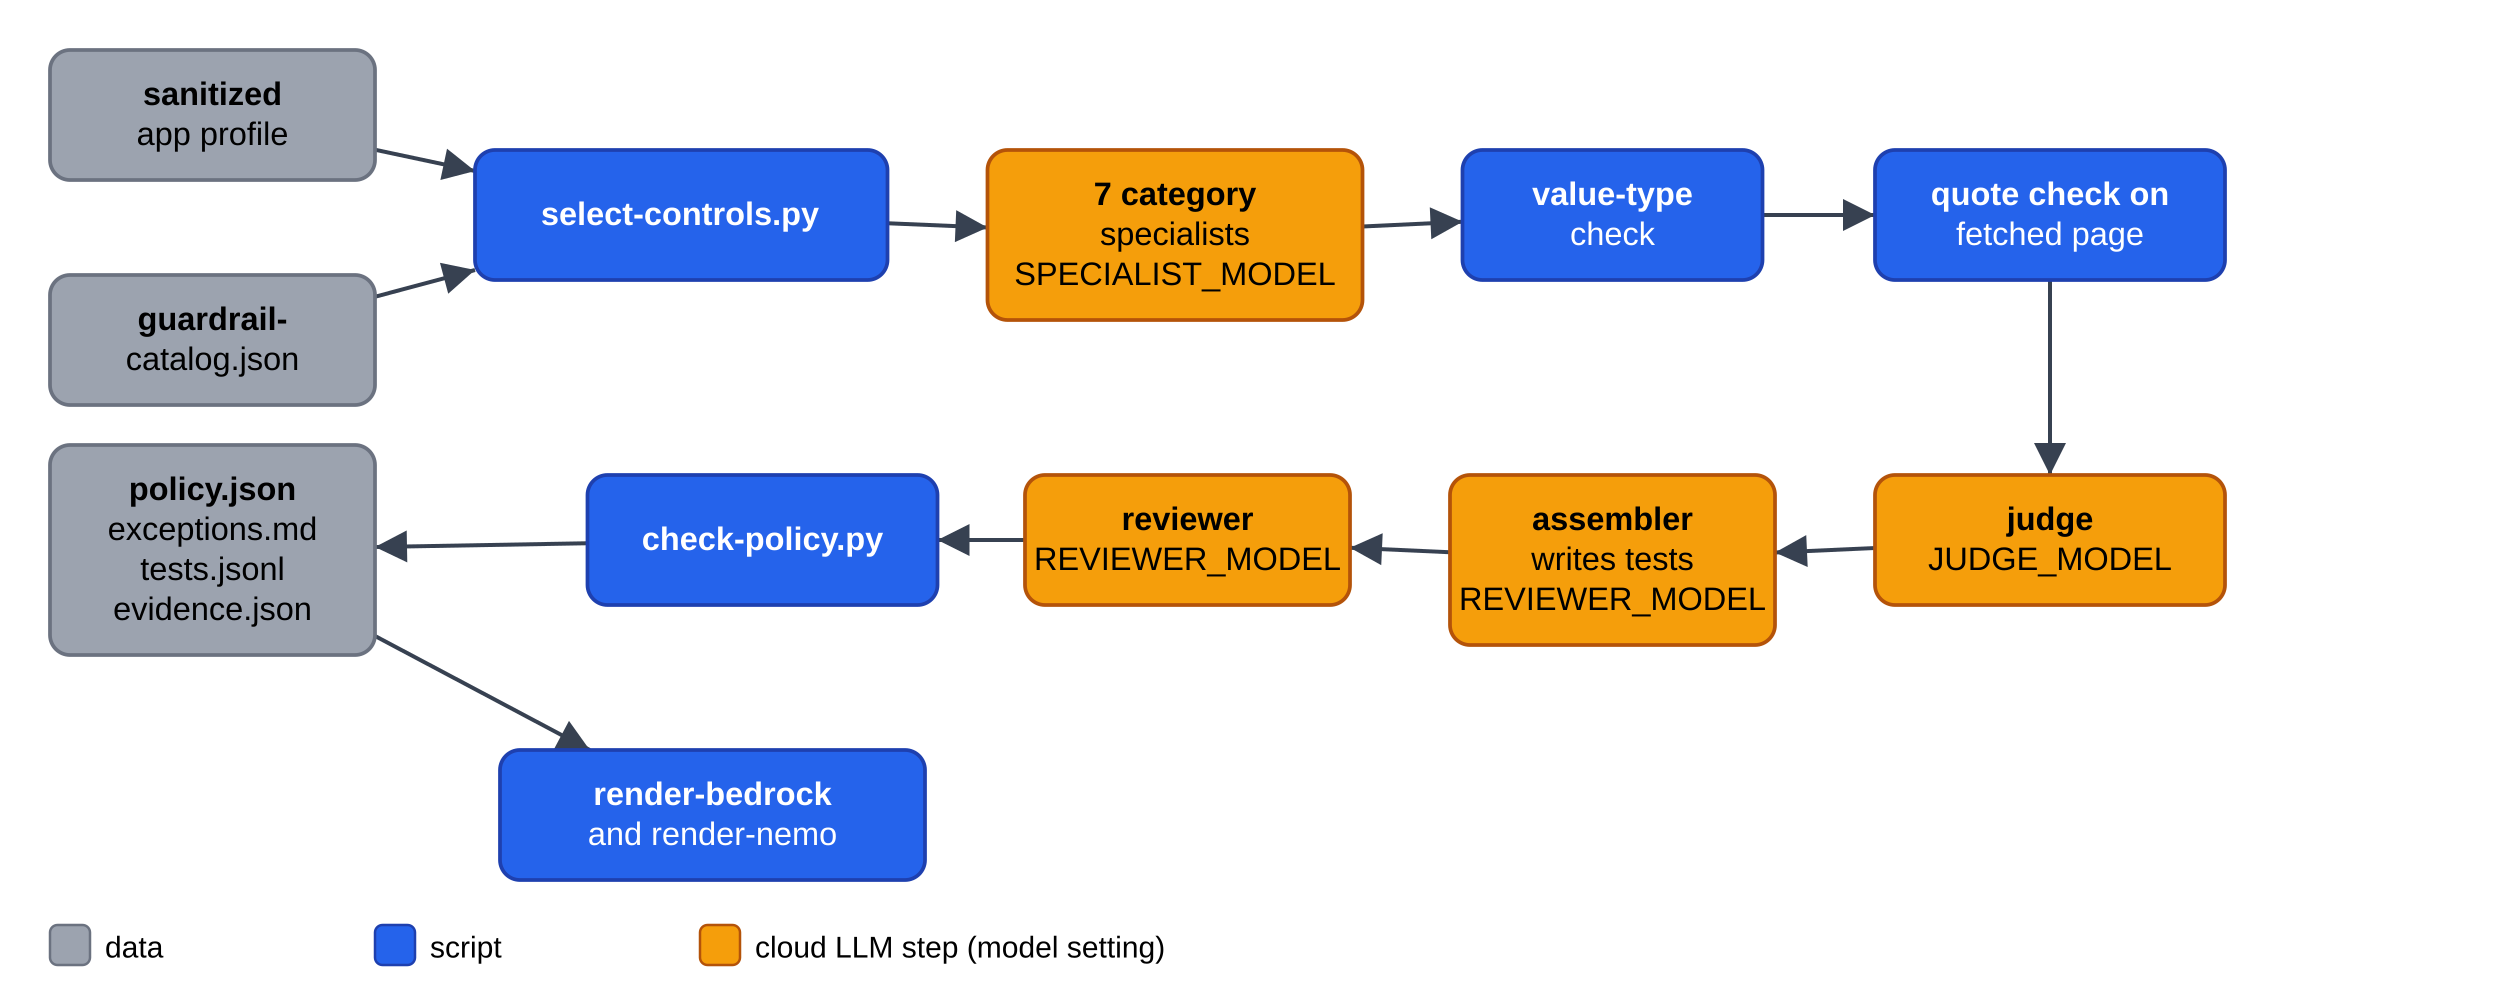
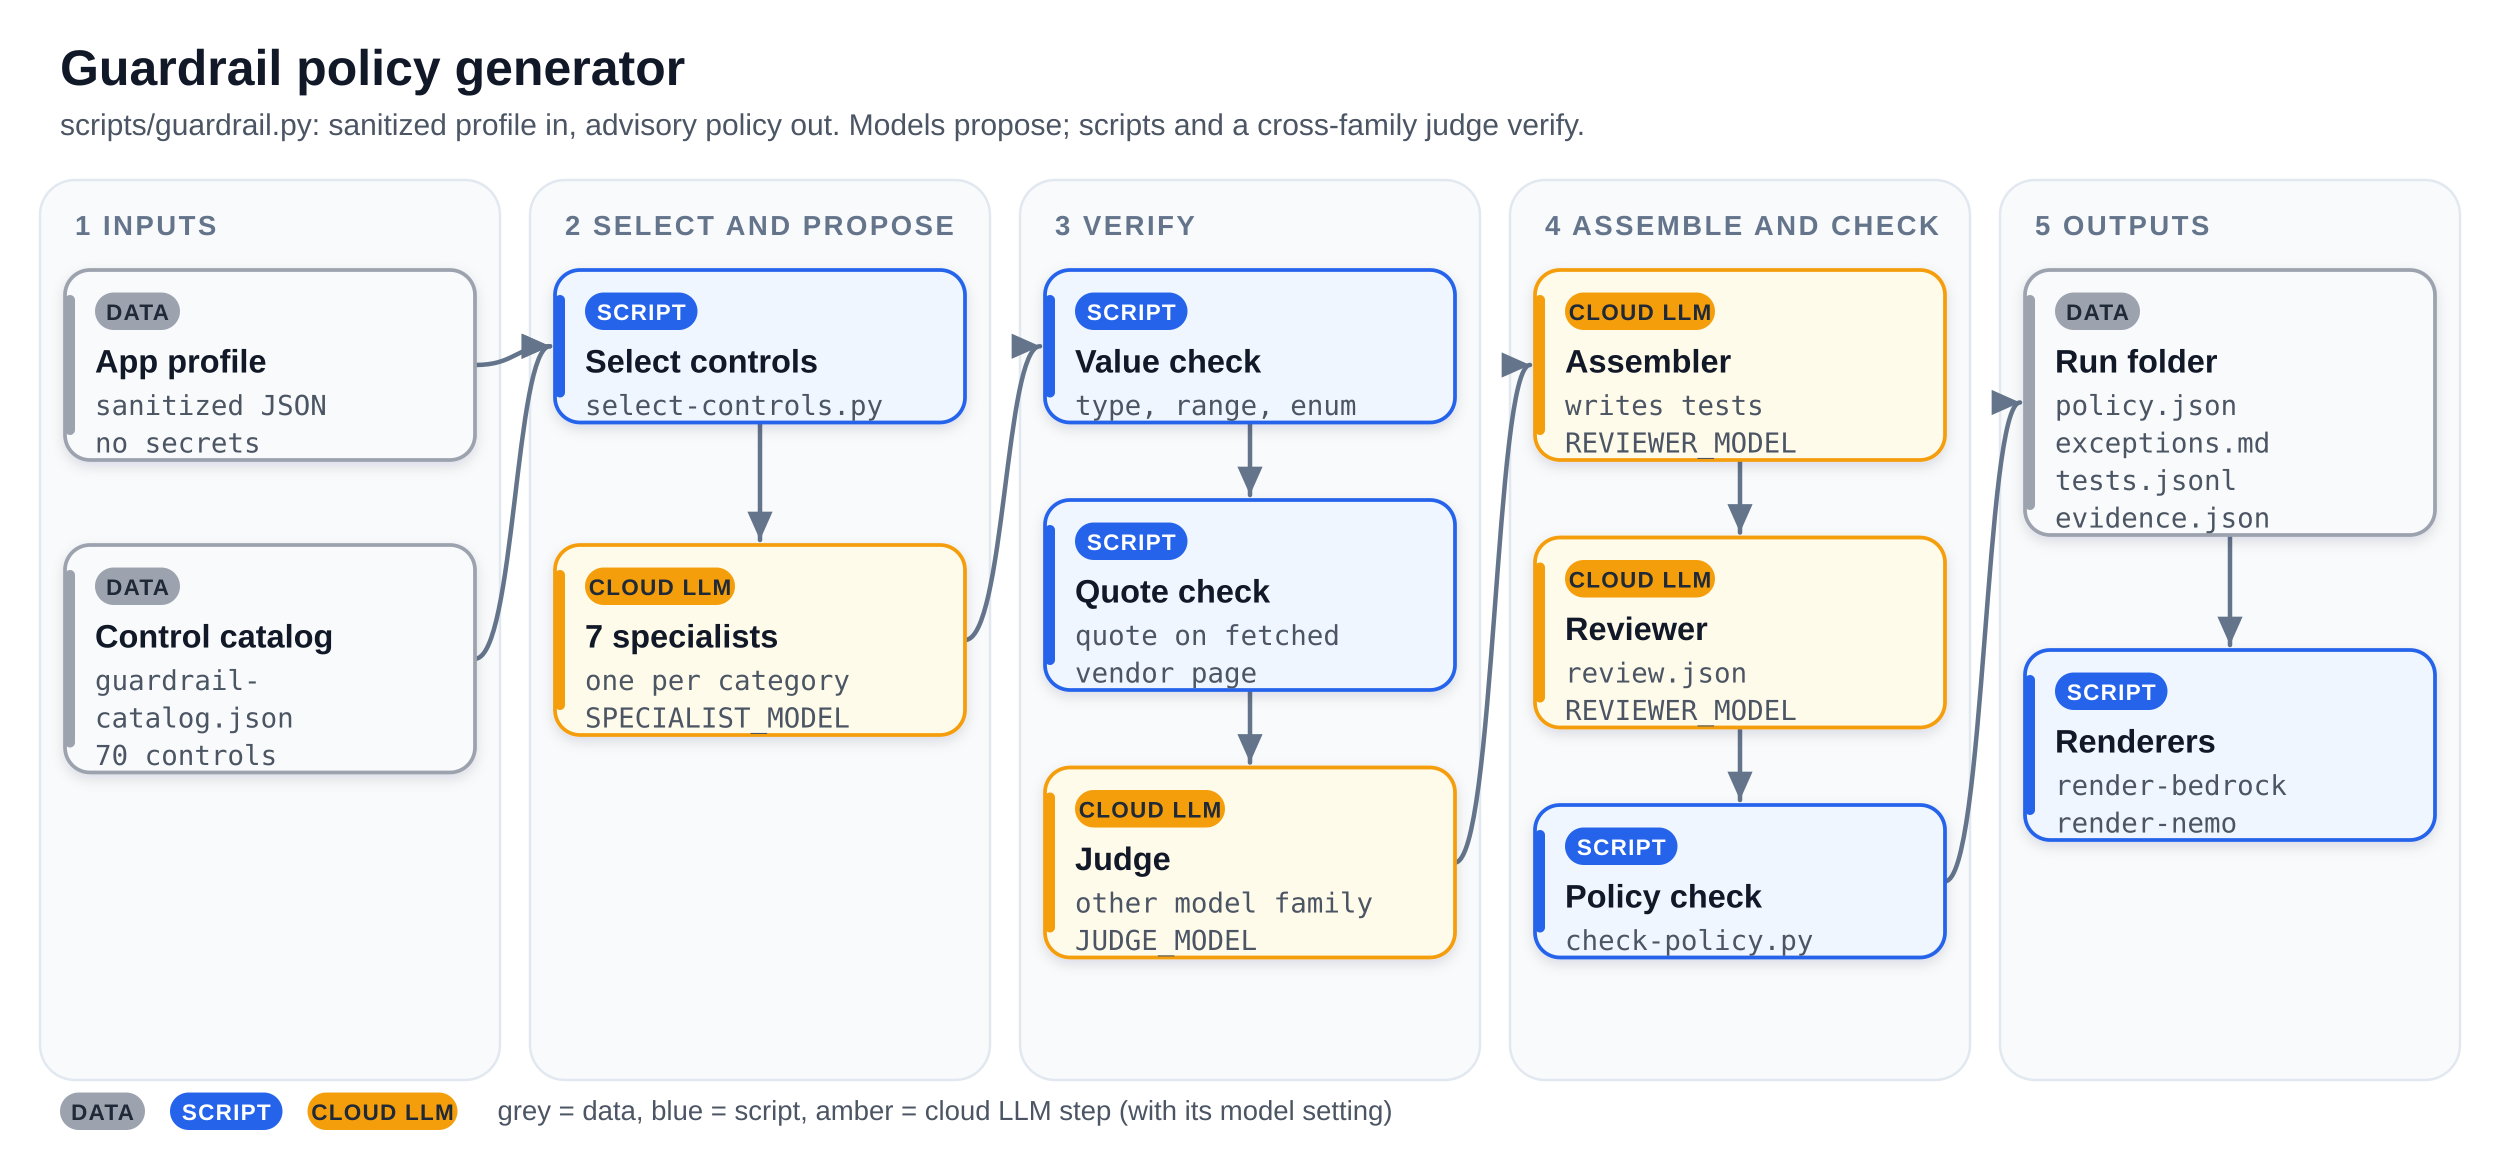
- <svg xmlns="http://www.w3.org/2000/svg" viewBox="0 0 1000 400" width="1000" height="400" role="img">
-   <rect x="0" y="0" width="1000" height="400" fill="#ffffff" />
+ <svg xmlns="http://www.w3.org/2000/svg" viewBox="0 0 1000 470" width="1000" height="470" role="img">
  <defs>
-     <marker id="arrow" viewBox="0 0 10 10" refX="10" refY="5" markerWidth="8" markerHeight="8" orient="auto-start-reverse">
-       <path d="M 0 0 L 10 5 L 0 10 z" fill="#374151" />
+     <filter id="shadow" x="-10%" y="-10%" width="120%" height="140%">
+       <feDropShadow dx="0" dy="2" stdDeviation="2.5" flood-color="#0f172a" flood-opacity="0.12" />
+     </filter>
+     <marker id="arrow" viewBox="0 0 10 10" refX="9" refY="5" markerWidth="7" markerHeight="7" orient="auto">
+       <path d="M 0 1 L 9 5 L 0 9 z" fill="#64748b" />
    </marker>
  </defs>
-   <line x1="150.0" y1="59.9" x2="190.0" y2="68.4" stroke="#374151" stroke-width="1.6" marker-end="url(#arrow)" />
-   <line x1="150.0" y1="118.7" x2="190.0" y2="108.0" stroke="#374151" stroke-width="1.6" marker-end="url(#arrow)" />
-   <line x1="355.0" y1="89.3" x2="395.0" y2="91.0" stroke="#374151" stroke-width="1.6" marker-end="url(#arrow)" />
-   <line x1="545.0" y1="90.6" x2="585.0" y2="88.7" stroke="#374151" stroke-width="1.6" marker-end="url(#arrow)" />
-   <line x1="705.0" y1="86.0" x2="750.0" y2="86.0" stroke="#374151" stroke-width="1.6" marker-end="url(#arrow)" />
-   <line x1="820.0" y1="112.0" x2="820.0" y2="190.0" stroke="#374151" stroke-width="1.6" marker-end="url(#arrow)" />
-   <line x1="750.0" y1="219.2" x2="710.0" y2="221.0" stroke="#374151" stroke-width="1.6" marker-end="url(#arrow)" />
-   <line x1="580.0" y1="220.9" x2="540.0" y2="219.1" stroke="#374151" stroke-width="1.6" marker-end="url(#arrow)" />
-   <line x1="410.0" y1="216.0" x2="375.0" y2="216.0" stroke="#374151" stroke-width="1.6" marker-end="url(#arrow)" />
-   <line x1="235.0" y1="217.3" x2="150.0" y2="218.8" stroke="#374151" stroke-width="1.6" marker-end="url(#arrow)" />
-   <line x1="150.0" y1="254.4" x2="235.9" y2="300.0" stroke="#374151" stroke-width="1.6" marker-end="url(#arrow)" />
-   <rect x="20" y="20" width="130" height="52" rx="8" ry="8" fill="#9ca3af" stroke="#6b7280" stroke-width="1.5" />
-   <text x="85" y="42.0" text-anchor="middle" font-family="Arial, Helvetica, sans-serif" font-size="13" font-weight="bold" fill="#000000">sanitized</text>
-   <text x="85" y="58.0" text-anchor="middle" font-family="Arial, Helvetica, sans-serif" font-size="13" fill="#000000">app profile</text>
-   <rect x="20" y="110" width="130" height="52" rx="8" ry="8" fill="#9ca3af" stroke="#6b7280" stroke-width="1.5" />
-   <text x="85" y="132.0" text-anchor="middle" font-family="Arial, Helvetica, sans-serif" font-size="13" font-weight="bold" fill="#000000">guardrail-</text>
-   <text x="85" y="148.0" text-anchor="middle" font-family="Arial, Helvetica, sans-serif" font-size="13" fill="#000000">catalog.json</text>
-   <rect x="190" y="60" width="165" height="52" rx="8" ry="8" fill="#2563eb" stroke="#1e40af" stroke-width="1.5" />
-   <text x="272" y="90.0" text-anchor="middle" font-family="Arial, Helvetica, sans-serif" font-size="13" font-weight="bold" fill="#ffffff">select-controls.py</text>
-   <rect x="395" y="60" width="150" height="68" rx="8" ry="8" fill="#f59e0b" stroke="#b45309" stroke-width="1.5" />
-   <text x="470" y="82.0" text-anchor="middle" font-family="Arial, Helvetica, sans-serif" font-size="13" font-weight="bold" fill="#000000">7 category</text>
-   <text x="470" y="98.0" text-anchor="middle" font-family="Arial, Helvetica, sans-serif" font-size="13" fill="#000000">specialists</text>
-   <text x="470" y="114.0" text-anchor="middle" font-family="Arial, Helvetica, sans-serif" font-size="13" fill="#000000">SPECIALIST_MODEL</text>
-   <rect x="585" y="60" width="120" height="52" rx="8" ry="8" fill="#2563eb" stroke="#1e40af" stroke-width="1.5" />
-   <text x="645" y="82.0" text-anchor="middle" font-family="Arial, Helvetica, sans-serif" font-size="13" font-weight="bold" fill="#ffffff">value-type</text>
-   <text x="645" y="98.0" text-anchor="middle" font-family="Arial, Helvetica, sans-serif" font-size="13" fill="#ffffff">check</text>
-   <rect x="750" y="60" width="140" height="52" rx="8" ry="8" fill="#2563eb" stroke="#1e40af" stroke-width="1.5" />
-   <text x="820" y="82.0" text-anchor="middle" font-family="Arial, Helvetica, sans-serif" font-size="13" font-weight="bold" fill="#ffffff">quote check on</text>
-   <text x="820" y="98.0" text-anchor="middle" font-family="Arial, Helvetica, sans-serif" font-size="13" fill="#ffffff">fetched page</text>
-   <rect x="750" y="190" width="140" height="52" rx="8" ry="8" fill="#f59e0b" stroke="#b45309" stroke-width="1.5" />
-   <text x="820" y="212.0" text-anchor="middle" font-family="Arial, Helvetica, sans-serif" font-size="13" font-weight="bold" fill="#000000">judge</text>
-   <text x="820" y="228.0" text-anchor="middle" font-family="Arial, Helvetica, sans-serif" font-size="13" fill="#000000">JUDGE_MODEL</text>
-   <rect x="580" y="190" width="130" height="68" rx="8" ry="8" fill="#f59e0b" stroke="#b45309" stroke-width="1.5" />
-   <text x="645" y="212.0" text-anchor="middle" font-family="Arial, Helvetica, sans-serif" font-size="13" font-weight="bold" fill="#000000">assembler</text>
-   <text x="645" y="228.0" text-anchor="middle" font-family="Arial, Helvetica, sans-serif" font-size="13" fill="#000000">writes tests</text>
-   <text x="645" y="244.0" text-anchor="middle" font-family="Arial, Helvetica, sans-serif" font-size="13" fill="#000000">REVIEWER_MODEL</text>
-   <rect x="410" y="190" width="130" height="52" rx="8" ry="8" fill="#f59e0b" stroke="#b45309" stroke-width="1.5" />
-   <text x="475" y="212.0" text-anchor="middle" font-family="Arial, Helvetica, sans-serif" font-size="13" font-weight="bold" fill="#000000">reviewer</text>
-   <text x="475" y="228.0" text-anchor="middle" font-family="Arial, Helvetica, sans-serif" font-size="13" fill="#000000">REVIEWER_MODEL</text>
-   <rect x="235" y="190" width="140" height="52" rx="8" ry="8" fill="#2563eb" stroke="#1e40af" stroke-width="1.5" />
-   <text x="305" y="220.0" text-anchor="middle" font-family="Arial, Helvetica, sans-serif" font-size="13" font-weight="bold" fill="#ffffff">check-policy.py</text>
-   <rect x="20" y="178" width="130" height="84" rx="8" ry="8" fill="#9ca3af" stroke="#6b7280" stroke-width="1.5" />
-   <text x="85" y="200.0" text-anchor="middle" font-family="Arial, Helvetica, sans-serif" font-size="13" font-weight="bold" fill="#000000">policy.json</text>
-   <text x="85" y="216.0" text-anchor="middle" font-family="Arial, Helvetica, sans-serif" font-size="13" fill="#000000">exceptions.md</text>
-   <text x="85" y="232.0" text-anchor="middle" font-family="Arial, Helvetica, sans-serif" font-size="13" fill="#000000">tests.jsonl</text>
-   <text x="85" y="248.0" text-anchor="middle" font-family="Arial, Helvetica, sans-serif" font-size="13" fill="#000000">evidence.json</text>
-   <rect x="200" y="300" width="170" height="52" rx="8" ry="8" fill="#2563eb" stroke="#1e40af" stroke-width="1.5" />
-   <text x="285" y="322.0" text-anchor="middle" font-family="Arial, Helvetica, sans-serif" font-size="13" font-weight="bold" fill="#ffffff">render-bedrock</text>
-   <text x="285" y="338.0" text-anchor="middle" font-family="Arial, Helvetica, sans-serif" font-size="13" fill="#ffffff">and render-nemo</text>
-   <rect x="20" y="370" width="16" height="16" rx="3" ry="3" fill="#9ca3af" stroke="#6b7280" stroke-width="1" />
-   <text x="42" y="383" font-family="Arial, Helvetica, sans-serif" font-size="12" fill="#000000">data</text>
-   <rect x="150" y="370" width="16" height="16" rx="3" ry="3" fill="#2563eb" stroke="#1e40af" stroke-width="1" />
-   <text x="172" y="383" font-family="Arial, Helvetica, sans-serif" font-size="12" fill="#000000">script</text>
-   <rect x="280" y="370" width="16" height="16" rx="3" ry="3" fill="#f59e0b" stroke="#b45309" stroke-width="1" />
-   <text x="302" y="383" font-family="Arial, Helvetica, sans-serif" font-size="12" fill="#000000">cloud LLM step (model setting)</text>
+   <rect x="0" y="0" width="1000" height="470" fill="#ffffff" />
+   <text x="24" y="34" font-family="Arial, Helvetica, sans-serif" font-size="20" font-weight="bold" fill="#111827">Guardrail policy generator</text>
+   <text x="24" y="54" font-family="Arial, Helvetica, sans-serif" font-size="12" fill="#4b5563">scripts/guardrail.py: sanitized profile in, advisory policy out. Models propose; scripts and a cross-family judge verify.</text>
+   <rect x="16" y="72" width="184" height="360" rx="14" ry="14" fill="#f8fafc" stroke="#e2e8f0" stroke-width="1" />
+   <text x="30" y="94" font-family="Arial, Helvetica, sans-serif" font-size="11" font-weight="bold" letter-spacing="1" fill="#64748b">1  INPUTS</text>
+   <rect x="212" y="72" width="184" height="360" rx="14" ry="14" fill="#f8fafc" stroke="#e2e8f0" stroke-width="1" />
+   <text x="226" y="94" font-family="Arial, Helvetica, sans-serif" font-size="11" font-weight="bold" letter-spacing="1" fill="#64748b">2  SELECT AND PROPOSE</text>
+   <rect x="408" y="72" width="184" height="360" rx="14" ry="14" fill="#f8fafc" stroke="#e2e8f0" stroke-width="1" />
+   <text x="422" y="94" font-family="Arial, Helvetica, sans-serif" font-size="11" font-weight="bold" letter-spacing="1" fill="#64748b">3  VERIFY</text>
+   <rect x="604" y="72" width="184" height="360" rx="14" ry="14" fill="#f8fafc" stroke="#e2e8f0" stroke-width="1" />
+   <text x="618" y="94" font-family="Arial, Helvetica, sans-serif" font-size="11" font-weight="bold" letter-spacing="1" fill="#64748b">4  ASSEMBLE AND CHECK</text>
+   <rect x="800" y="72" width="184" height="360" rx="14" ry="14" fill="#f8fafc" stroke="#e2e8f0" stroke-width="1" />
+   <text x="814" y="94" font-family="Arial, Helvetica, sans-serif" font-size="11" font-weight="bold" letter-spacing="1" fill="#64748b">5  OUTPUTS</text>
+   <path d="M 190.0 146.0 C 206.0 146.0, 206.0 138.5, 220.0 138.5" fill="none" stroke="#64748b" stroke-width="1.8" stroke-linecap="round" marker-end="url(#arrow)" />
+   <path d="M 190.0 263.5 C 206.0 263.5, 206.0 138.5, 220.0 138.5" fill="none" stroke="#64748b" stroke-width="1.8" stroke-linecap="round" marker-end="url(#arrow)" />
+   <path d="M 304.0 169.0 C 304.0 193.5, 304.0 193.5, 304.0 216.0" fill="none" stroke="#64748b" stroke-width="1.8" stroke-linecap="round" marker-end="url(#arrow)" />
+   <path d="M 386.0 256.0 C 402.0 256.0, 402.0 138.5, 416.0 138.5" fill="none" stroke="#64748b" stroke-width="1.8" stroke-linecap="round" marker-end="url(#arrow)" />
+   <path d="M 500.0 169.0 C 500.0 184.5, 500.0 184.5, 500.0 198.0" fill="none" stroke="#64748b" stroke-width="1.8" stroke-linecap="round" marker-end="url(#arrow)" />
+   <path d="M 500.0 276.0 C 500.0 291.5, 500.0 291.5, 500.0 305.0" fill="none" stroke="#64748b" stroke-width="1.8" stroke-linecap="round" marker-end="url(#arrow)" />
+   <path d="M 582.0 345.0 C 598.0 345.0, 598.0 146.0, 612.0 146.0" fill="none" stroke="#64748b" stroke-width="1.8" stroke-linecap="round" marker-end="url(#arrow)" />
+   <path d="M 696.0 184.0 C 696.0 199.5, 696.0 199.5, 696.0 213.0" fill="none" stroke="#64748b" stroke-width="1.8" stroke-linecap="round" marker-end="url(#arrow)" />
+   <path d="M 696.0 291.0 C 696.0 306.5, 696.0 306.5, 696.0 320.0" fill="none" stroke="#64748b" stroke-width="1.8" stroke-linecap="round" marker-end="url(#arrow)" />
+   <path d="M 778.0 352.5 C 794.0 352.5, 794.0 161.0, 808.0 161.0" fill="none" stroke="#64748b" stroke-width="1.8" stroke-linecap="round" marker-end="url(#arrow)" />
+   <path d="M 892.0 214.0 C 892.0 237.0, 892.0 237.0, 892.0 258.0" fill="none" stroke="#64748b" stroke-width="1.8" stroke-linecap="round" marker-end="url(#arrow)" />
+   <rect x="26" y="108" width="164" height="76" rx="10" ry="10" fill="#f9fafb" stroke="#9ca3af" stroke-width="1.5" filter="url(#shadow)" />
+   <rect x="26" y="118" width="4" height="56" rx="2" ry="2" fill="#9ca3af" />
+   <rect x="38" y="117" width="34" height="15" rx="7.5" ry="7.5" fill="#9ca3af" />
+   <text x="55.0" y="128" text-anchor="middle" font-family="Arial, Helvetica, sans-serif" font-size="9" font-weight="bold" letter-spacing="0.5" fill="#1f2937">DATA</text>
+   <text x="38" y="149" font-family="Arial, Helvetica, sans-serif" font-size="13" font-weight="bold" fill="#111827">App profile</text>
+   <text x="38" y="166" font-family="Consolas, Menlo, monospace" font-size="11" fill="#4b5563">sanitized JSON</text>
+   <text x="38" y="181" font-family="Consolas, Menlo, monospace" font-size="11" fill="#4b5563">no secrets</text>
+   <rect x="26" y="218" width="164" height="91" rx="10" ry="10" fill="#f9fafb" stroke="#9ca3af" stroke-width="1.5" filter="url(#shadow)" />
+   <rect x="26" y="228" width="4" height="71" rx="2" ry="2" fill="#9ca3af" />
+   <rect x="38" y="227" width="34" height="15" rx="7.5" ry="7.5" fill="#9ca3af" />
+   <text x="55.0" y="238" text-anchor="middle" font-family="Arial, Helvetica, sans-serif" font-size="9" font-weight="bold" letter-spacing="0.5" fill="#1f2937">DATA</text>
+   <text x="38" y="259" font-family="Arial, Helvetica, sans-serif" font-size="13" font-weight="bold" fill="#111827">Control catalog</text>
+   <text x="38" y="276" font-family="Consolas, Menlo, monospace" font-size="11" fill="#4b5563">guardrail-</text>
+   <text x="38" y="291" font-family="Consolas, Menlo, monospace" font-size="11" fill="#4b5563">catalog.json</text>
+   <text x="38" y="306" font-family="Consolas, Menlo, monospace" font-size="11" fill="#4b5563">70 controls</text>
+   <rect x="222" y="108" width="164" height="61" rx="10" ry="10" fill="#eff6ff" stroke="#2563eb" stroke-width="1.5" filter="url(#shadow)" />
+   <rect x="222" y="118" width="4" height="41" rx="2" ry="2" fill="#2563eb" />
+   <rect x="234" y="117" width="45" height="15" rx="7.5" ry="7.5" fill="#2563eb" />
+   <text x="256.5" y="128" text-anchor="middle" font-family="Arial, Helvetica, sans-serif" font-size="9" font-weight="bold" letter-spacing="0.5" fill="#ffffff">SCRIPT</text>
+   <text x="234" y="149" font-family="Arial, Helvetica, sans-serif" font-size="13" font-weight="bold" fill="#111827">Select controls</text>
+   <text x="234" y="166" font-family="Consolas, Menlo, monospace" font-size="11" fill="#4b5563">select-controls.py</text>
+   <rect x="222" y="218" width="164" height="76" rx="10" ry="10" fill="#fffbeb" stroke="#f59e0b" stroke-width="1.5" filter="url(#shadow)" />
+   <rect x="222" y="228" width="4" height="56" rx="2" ry="2" fill="#f59e0b" />
+   <rect x="234" y="227" width="60" height="15" rx="7.5" ry="7.5" fill="#f59e0b" />
+   <text x="264.0" y="238" text-anchor="middle" font-family="Arial, Helvetica, sans-serif" font-size="9" font-weight="bold" letter-spacing="0.5" fill="#1f2937">CLOUD LLM</text>
+   <text x="234" y="259" font-family="Arial, Helvetica, sans-serif" font-size="13" font-weight="bold" fill="#111827">7 specialists</text>
+   <text x="234" y="276" font-family="Consolas, Menlo, monospace" font-size="11" fill="#4b5563">one per category</text>
+   <text x="234" y="291" font-family="Consolas, Menlo, monospace" font-size="11" fill="#4b5563">SPECIALIST_MODEL</text>
+   <rect x="418" y="108" width="164" height="61" rx="10" ry="10" fill="#eff6ff" stroke="#2563eb" stroke-width="1.5" filter="url(#shadow)" />
+   <rect x="418" y="118" width="4" height="41" rx="2" ry="2" fill="#2563eb" />
+   <rect x="430" y="117" width="45" height="15" rx="7.5" ry="7.5" fill="#2563eb" />
+   <text x="452.5" y="128" text-anchor="middle" font-family="Arial, Helvetica, sans-serif" font-size="9" font-weight="bold" letter-spacing="0.5" fill="#ffffff">SCRIPT</text>
+   <text x="430" y="149" font-family="Arial, Helvetica, sans-serif" font-size="13" font-weight="bold" fill="#111827">Value check</text>
+   <text x="430" y="166" font-family="Consolas, Menlo, monospace" font-size="11" fill="#4b5563">type, range, enum</text>
+   <rect x="418" y="200" width="164" height="76" rx="10" ry="10" fill="#eff6ff" stroke="#2563eb" stroke-width="1.5" filter="url(#shadow)" />
+   <rect x="418" y="210" width="4" height="56" rx="2" ry="2" fill="#2563eb" />
+   <rect x="430" y="209" width="45" height="15" rx="7.5" ry="7.5" fill="#2563eb" />
+   <text x="452.5" y="220" text-anchor="middle" font-family="Arial, Helvetica, sans-serif" font-size="9" font-weight="bold" letter-spacing="0.5" fill="#ffffff">SCRIPT</text>
+   <text x="430" y="241" font-family="Arial, Helvetica, sans-serif" font-size="13" font-weight="bold" fill="#111827">Quote check</text>
+   <text x="430" y="258" font-family="Consolas, Menlo, monospace" font-size="11" fill="#4b5563">quote on fetched</text>
+   <text x="430" y="273" font-family="Consolas, Menlo, monospace" font-size="11" fill="#4b5563">vendor page</text>
+   <rect x="418" y="307" width="164" height="76" rx="10" ry="10" fill="#fffbeb" stroke="#f59e0b" stroke-width="1.5" filter="url(#shadow)" />
+   <rect x="418" y="317" width="4" height="56" rx="2" ry="2" fill="#f59e0b" />
+   <rect x="430" y="316" width="60" height="15" rx="7.5" ry="7.5" fill="#f59e0b" />
+   <text x="460.0" y="327" text-anchor="middle" font-family="Arial, Helvetica, sans-serif" font-size="9" font-weight="bold" letter-spacing="0.5" fill="#1f2937">CLOUD LLM</text>
+   <text x="430" y="348" font-family="Arial, Helvetica, sans-serif" font-size="13" font-weight="bold" fill="#111827">Judge</text>
+   <text x="430" y="365" font-family="Consolas, Menlo, monospace" font-size="11" fill="#4b5563">other model family</text>
+   <text x="430" y="380" font-family="Consolas, Menlo, monospace" font-size="11" fill="#4b5563">JUDGE_MODEL</text>
+   <rect x="614" y="108" width="164" height="76" rx="10" ry="10" fill="#fffbeb" stroke="#f59e0b" stroke-width="1.5" filter="url(#shadow)" />
+   <rect x="614" y="118" width="4" height="56" rx="2" ry="2" fill="#f59e0b" />
+   <rect x="626" y="117" width="60" height="15" rx="7.5" ry="7.5" fill="#f59e0b" />
+   <text x="656.0" y="128" text-anchor="middle" font-family="Arial, Helvetica, sans-serif" font-size="9" font-weight="bold" letter-spacing="0.5" fill="#1f2937">CLOUD LLM</text>
+   <text x="626" y="149" font-family="Arial, Helvetica, sans-serif" font-size="13" font-weight="bold" fill="#111827">Assembler</text>
+   <text x="626" y="166" font-family="Consolas, Menlo, monospace" font-size="11" fill="#4b5563">writes tests</text>
+   <text x="626" y="181" font-family="Consolas, Menlo, monospace" font-size="11" fill="#4b5563">REVIEWER_MODEL</text>
+   <rect x="614" y="215" width="164" height="76" rx="10" ry="10" fill="#fffbeb" stroke="#f59e0b" stroke-width="1.5" filter="url(#shadow)" />
+   <rect x="614" y="225" width="4" height="56" rx="2" ry="2" fill="#f59e0b" />
+   <rect x="626" y="224" width="60" height="15" rx="7.5" ry="7.5" fill="#f59e0b" />
+   <text x="656.0" y="235" text-anchor="middle" font-family="Arial, Helvetica, sans-serif" font-size="9" font-weight="bold" letter-spacing="0.5" fill="#1f2937">CLOUD LLM</text>
+   <text x="626" y="256" font-family="Arial, Helvetica, sans-serif" font-size="13" font-weight="bold" fill="#111827">Reviewer</text>
+   <text x="626" y="273" font-family="Consolas, Menlo, monospace" font-size="11" fill="#4b5563">review.json</text>
+   <text x="626" y="288" font-family="Consolas, Menlo, monospace" font-size="11" fill="#4b5563">REVIEWER_MODEL</text>
+   <rect x="614" y="322" width="164" height="61" rx="10" ry="10" fill="#eff6ff" stroke="#2563eb" stroke-width="1.5" filter="url(#shadow)" />
+   <rect x="614" y="332" width="4" height="41" rx="2" ry="2" fill="#2563eb" />
+   <rect x="626" y="331" width="45" height="15" rx="7.5" ry="7.5" fill="#2563eb" />
+   <text x="648.5" y="342" text-anchor="middle" font-family="Arial, Helvetica, sans-serif" font-size="9" font-weight="bold" letter-spacing="0.5" fill="#ffffff">SCRIPT</text>
+   <text x="626" y="363" font-family="Arial, Helvetica, sans-serif" font-size="13" font-weight="bold" fill="#111827">Policy check</text>
+   <text x="626" y="380" font-family="Consolas, Menlo, monospace" font-size="11" fill="#4b5563">check-policy.py</text>
+   <rect x="810" y="108" width="164" height="106" rx="10" ry="10" fill="#f9fafb" stroke="#9ca3af" stroke-width="1.5" filter="url(#shadow)" />
+   <rect x="810" y="118" width="4" height="86" rx="2" ry="2" fill="#9ca3af" />
+   <rect x="822" y="117" width="34" height="15" rx="7.5" ry="7.5" fill="#9ca3af" />
+   <text x="839.0" y="128" text-anchor="middle" font-family="Arial, Helvetica, sans-serif" font-size="9" font-weight="bold" letter-spacing="0.5" fill="#1f2937">DATA</text>
+   <text x="822" y="149" font-family="Arial, Helvetica, sans-serif" font-size="13" font-weight="bold" fill="#111827">Run folder</text>
+   <text x="822" y="166" font-family="Consolas, Menlo, monospace" font-size="11" fill="#4b5563">policy.json</text>
+   <text x="822" y="181" font-family="Consolas, Menlo, monospace" font-size="11" fill="#4b5563">exceptions.md</text>
+   <text x="822" y="196" font-family="Consolas, Menlo, monospace" font-size="11" fill="#4b5563">tests.jsonl</text>
+   <text x="822" y="211" font-family="Consolas, Menlo, monospace" font-size="11" fill="#4b5563">evidence.json</text>
+   <rect x="810" y="260" width="164" height="76" rx="10" ry="10" fill="#eff6ff" stroke="#2563eb" stroke-width="1.5" filter="url(#shadow)" />
+   <rect x="810" y="270" width="4" height="56" rx="2" ry="2" fill="#2563eb" />
+   <rect x="822" y="269" width="45" height="15" rx="7.5" ry="7.5" fill="#2563eb" />
+   <text x="844.5" y="280" text-anchor="middle" font-family="Arial, Helvetica, sans-serif" font-size="9" font-weight="bold" letter-spacing="0.5" fill="#ffffff">SCRIPT</text>
+   <text x="822" y="301" font-family="Arial, Helvetica, sans-serif" font-size="13" font-weight="bold" fill="#111827">Renderers</text>
+   <text x="822" y="318" font-family="Consolas, Menlo, monospace" font-size="11" fill="#4b5563">render-bedrock</text>
+   <text x="822" y="333" font-family="Consolas, Menlo, monospace" font-size="11" fill="#4b5563">render-nemo</text>
+   <rect x="24" y="437" width="34" height="15" rx="7.5" ry="7.5" fill="#9ca3af" />
+   <text x="41.0" y="448" text-anchor="middle" font-family="Arial, Helvetica, sans-serif" font-size="9" font-weight="bold" letter-spacing="0.5" fill="#1f2937">DATA</text>
+   <rect x="68" y="437" width="45" height="15" rx="7.5" ry="7.5" fill="#2563eb" />
+   <text x="90.5" y="448" text-anchor="middle" font-family="Arial, Helvetica, sans-serif" font-size="9" font-weight="bold" letter-spacing="0.5" fill="#ffffff">SCRIPT</text>
+   <rect x="123" y="437" width="60" height="15" rx="7.5" ry="7.5" fill="#f59e0b" />
+   <text x="153.0" y="448" text-anchor="middle" font-family="Arial, Helvetica, sans-serif" font-size="9" font-weight="bold" letter-spacing="0.5" fill="#1f2937">CLOUD LLM</text>
+   <text x="199" y="448" font-family="Arial, Helvetica, sans-serif" font-size="11" fill="#4b5563">grey = data, blue = script, amber = cloud LLM step (with its model setting)</text>
</svg>
